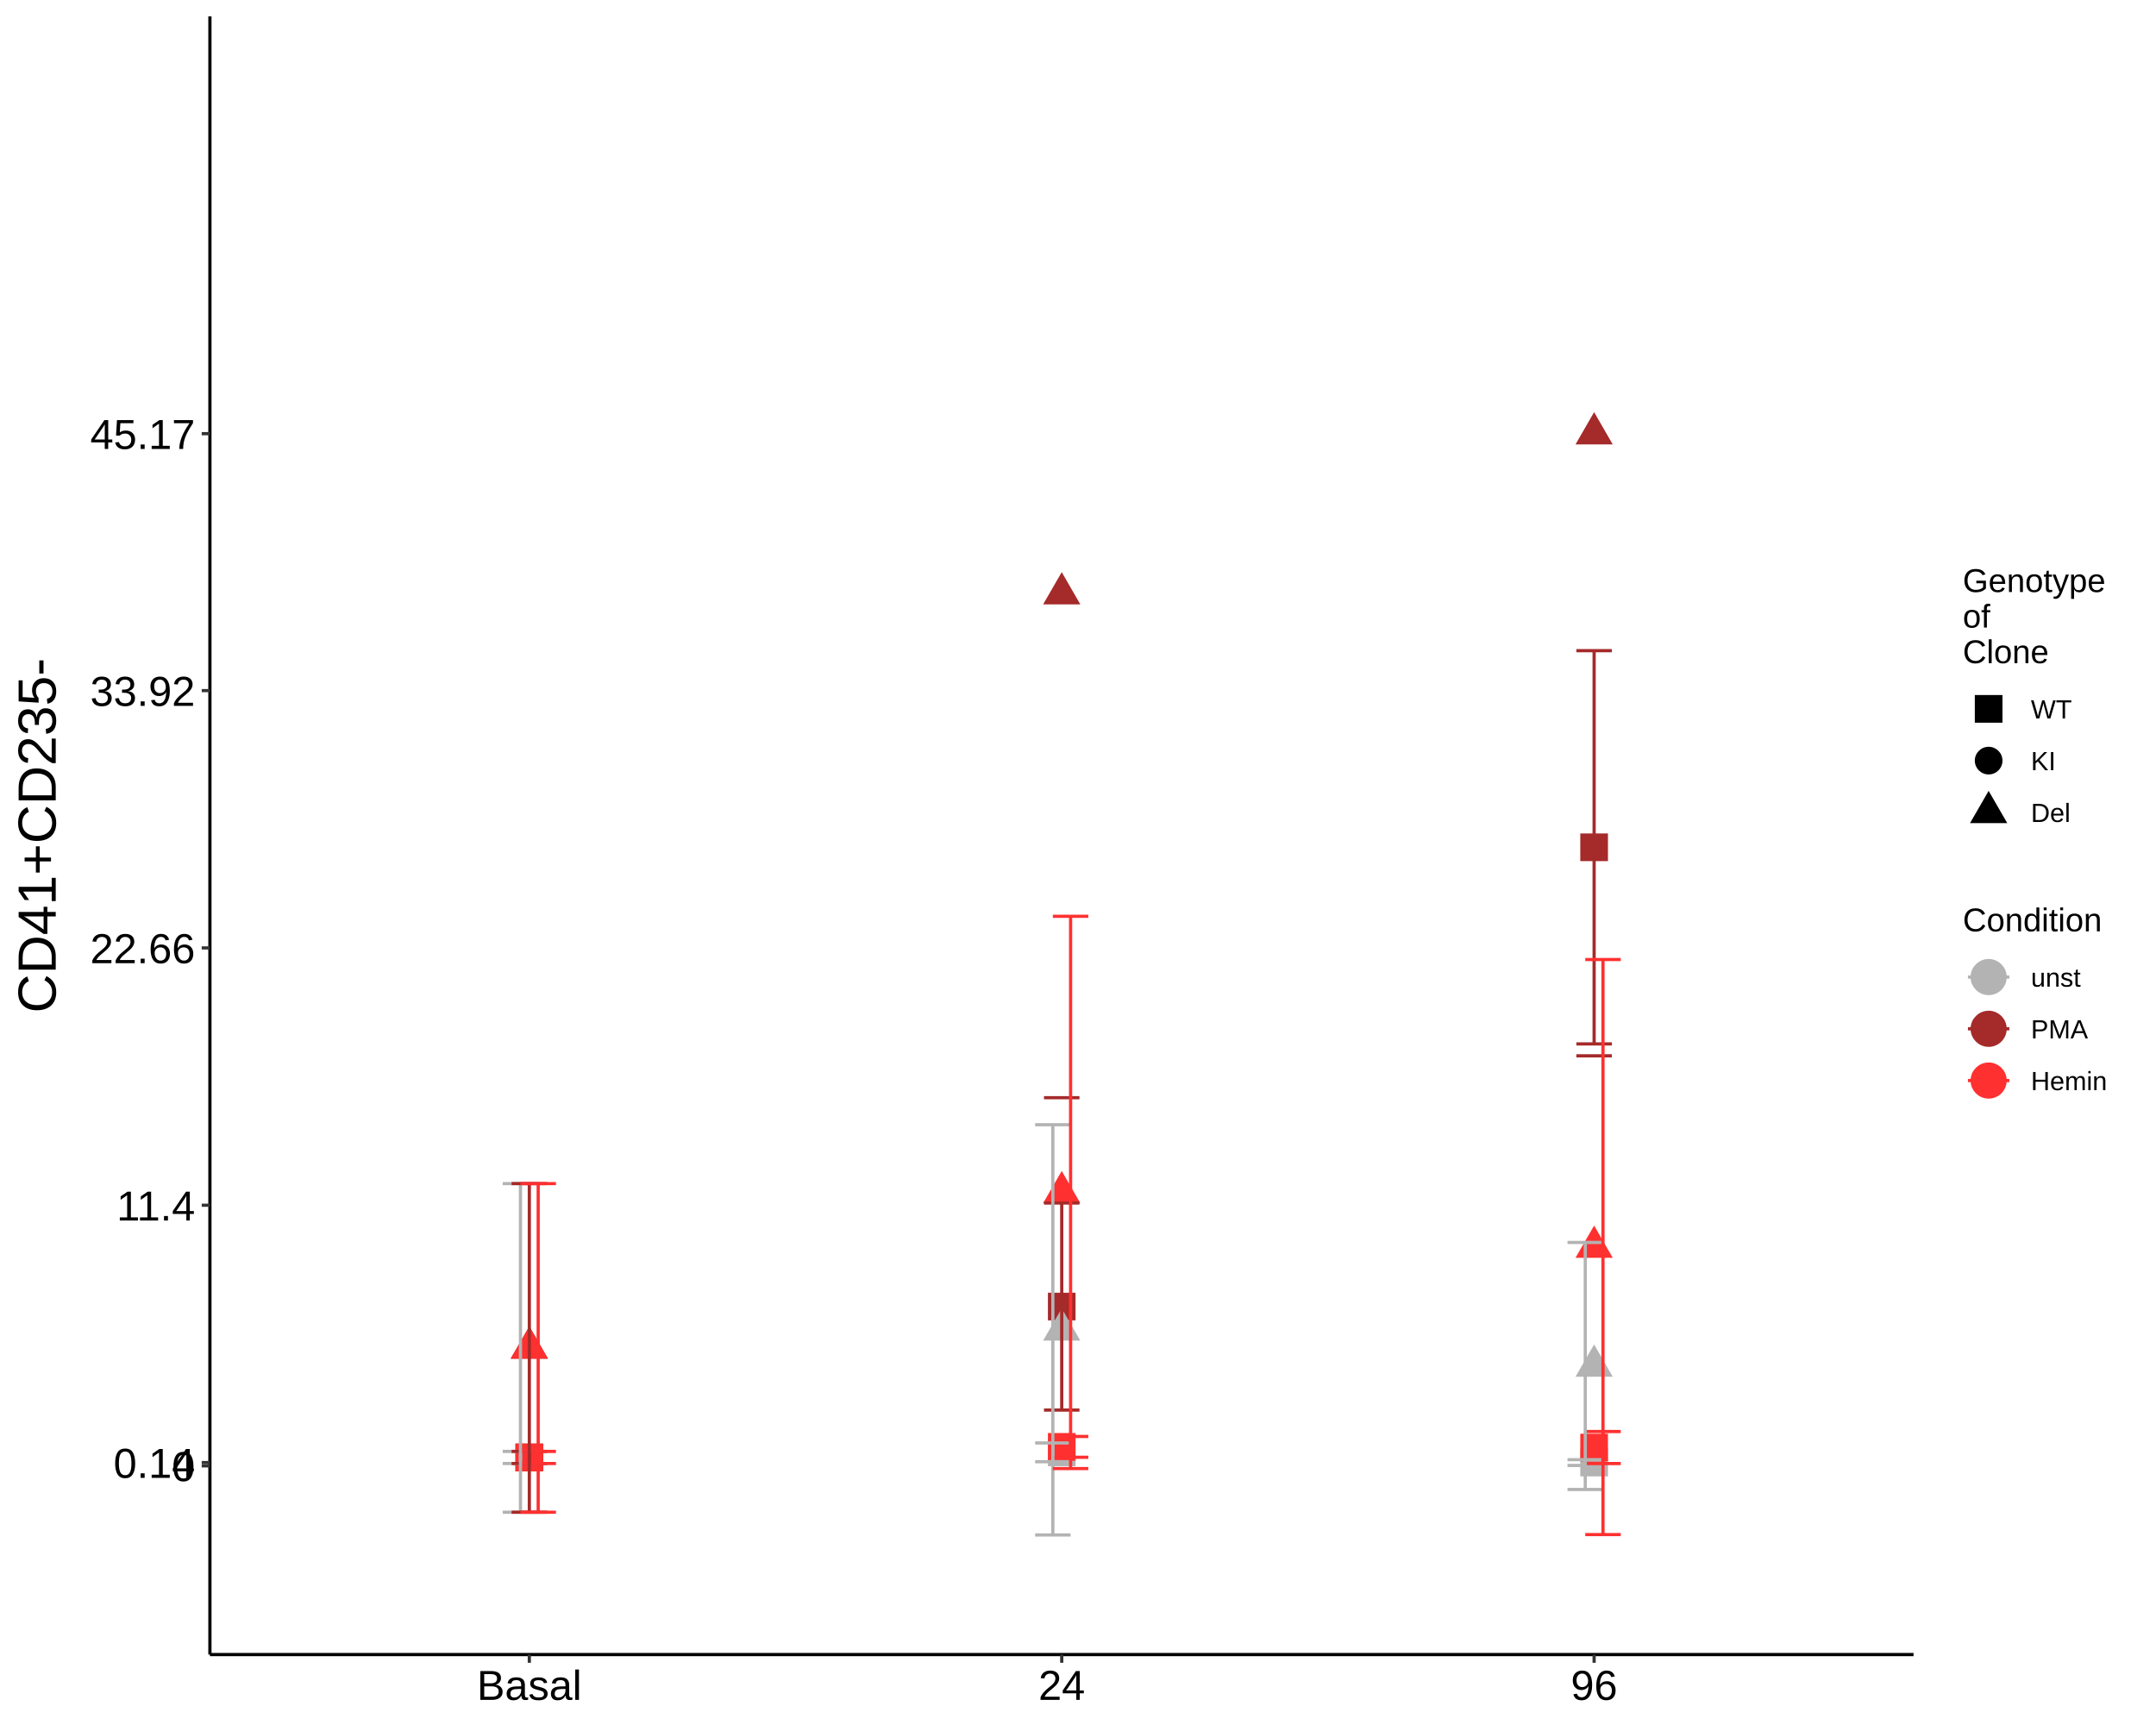
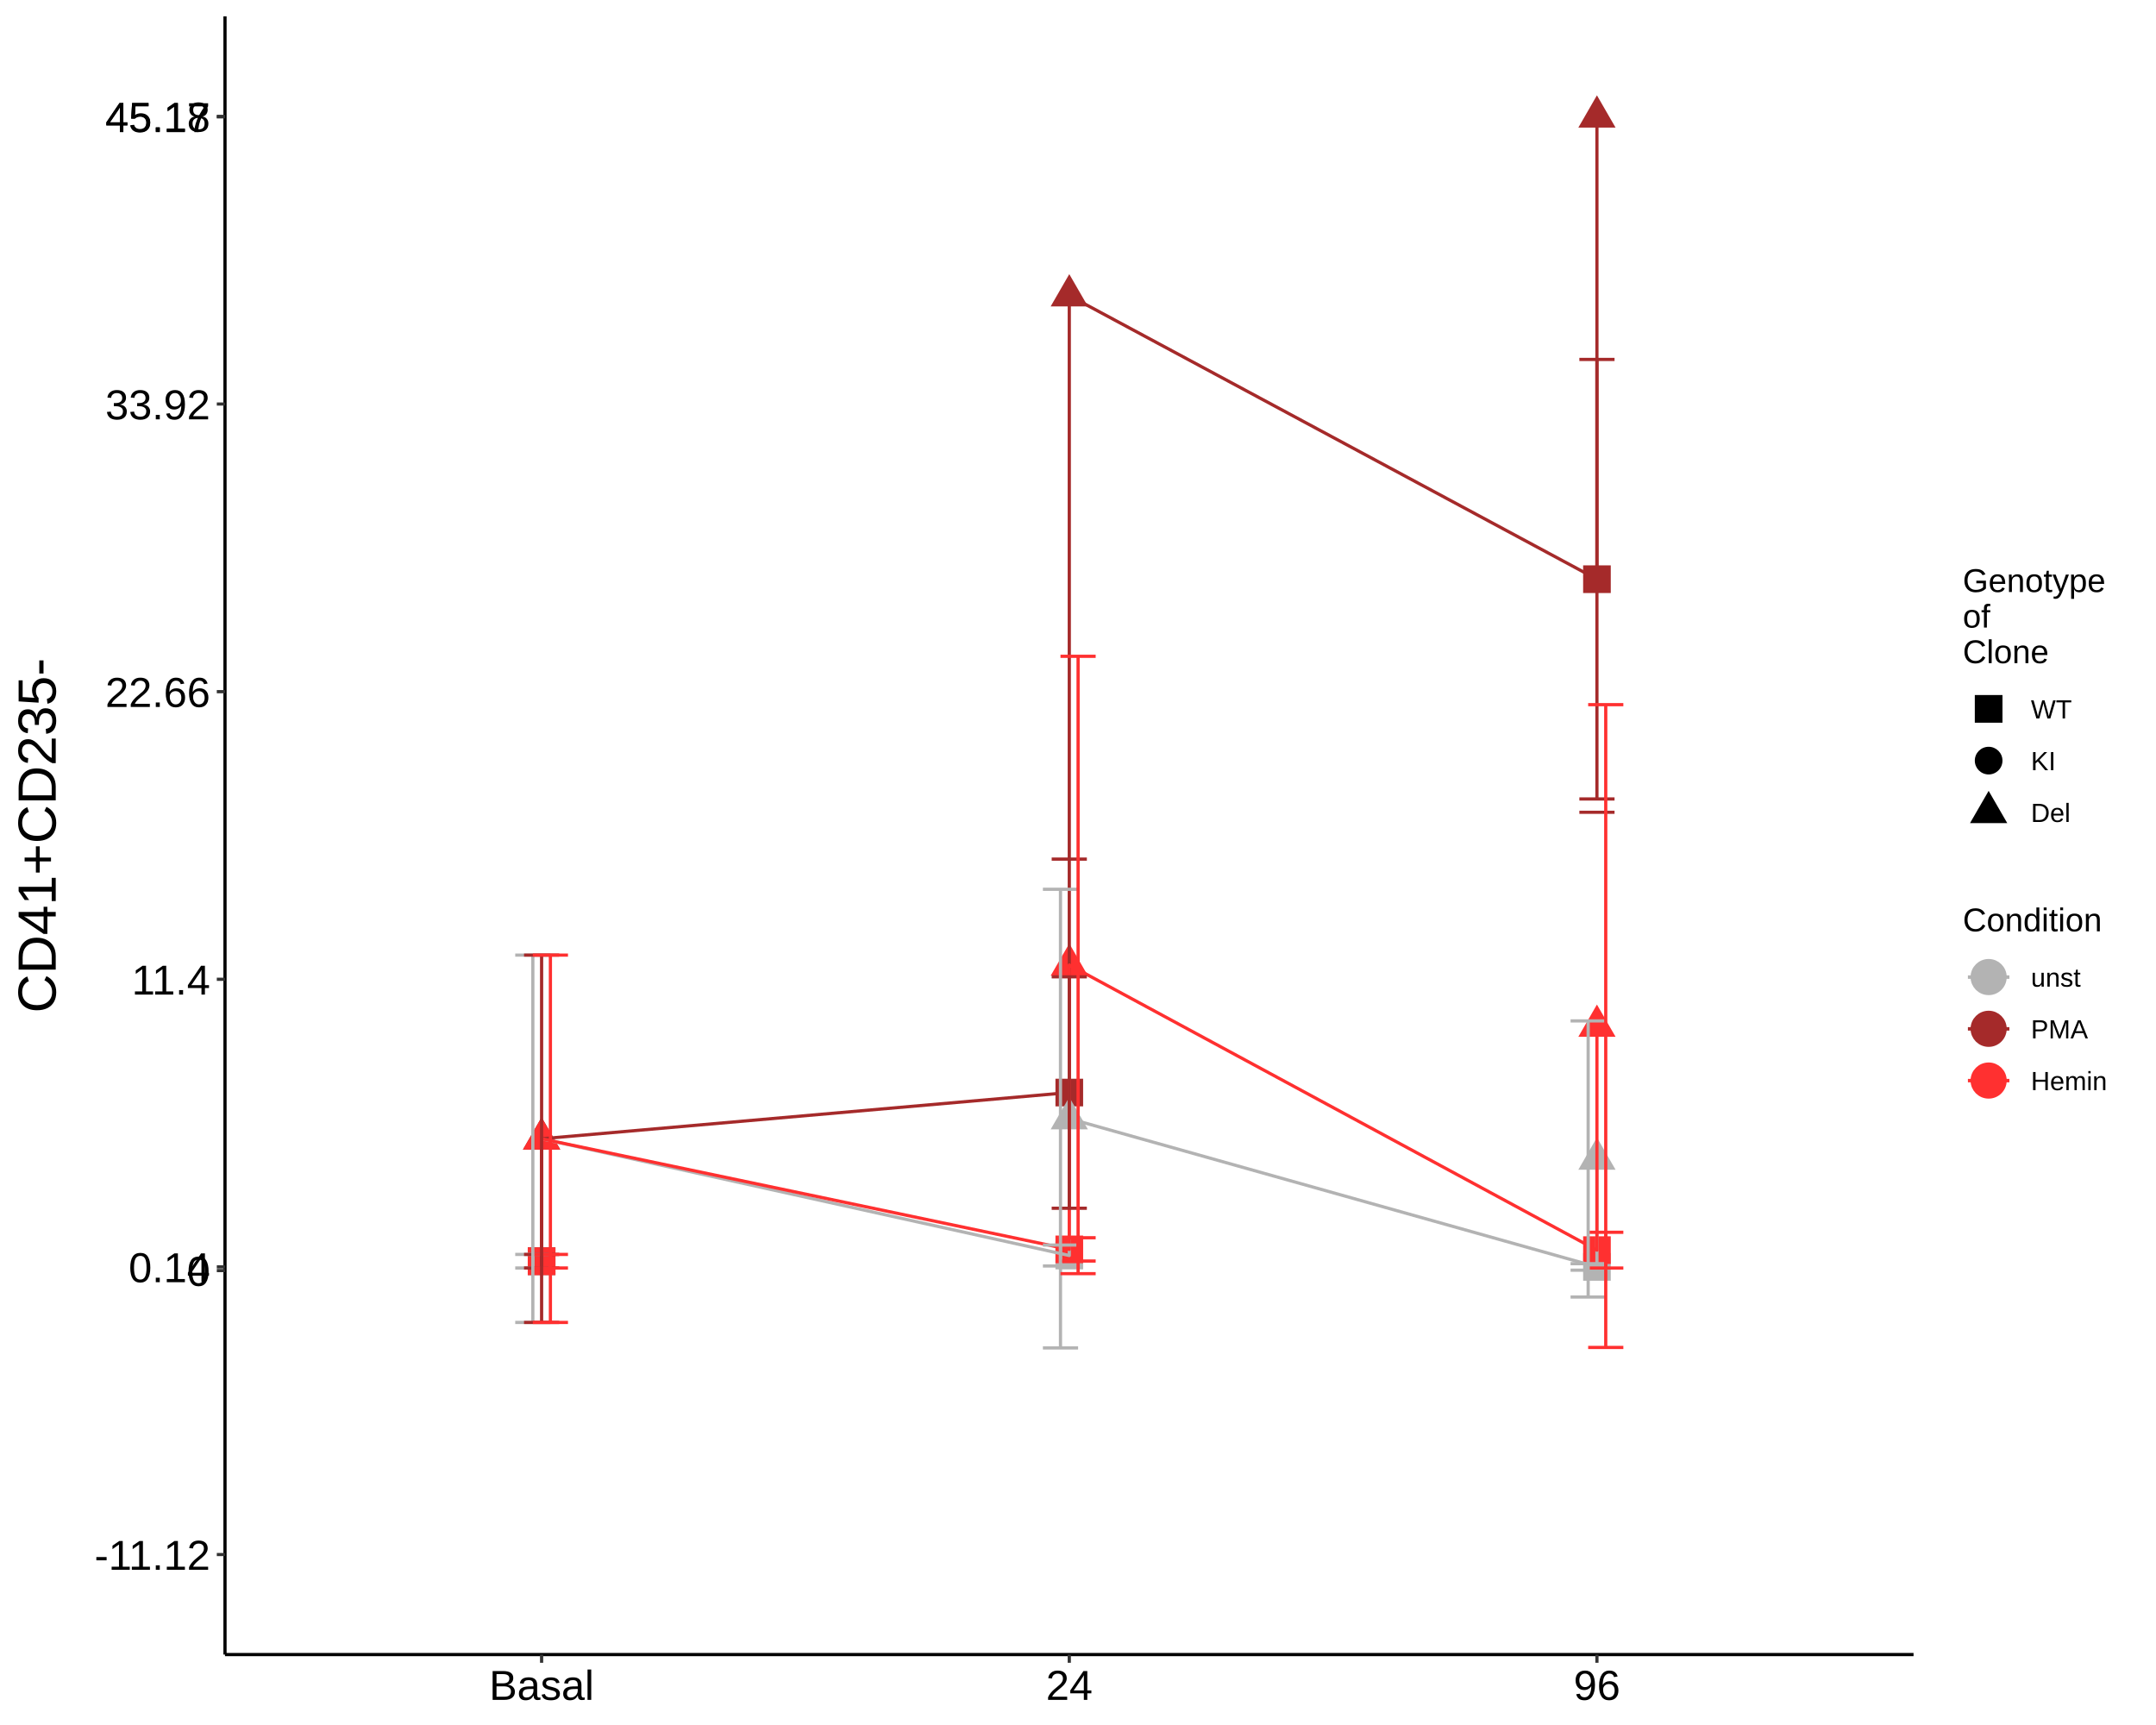
<svg xmlns="http://www.w3.org/2000/svg" class="svglite" width="720.00pt" height="576.00pt" viewBox="0 0 720.00 576.00">
  <defs>
    <style type="text/css">
    .svglite line, .svglite polyline, .svglite polygon, .svglite path, .svglite rect, .svglite circle {
      fill: none;
      stroke: #000000;
      stroke-linecap: round;
      stroke-linejoin: round;
      stroke-miterlimit: 10.00;
    }
  </style>
  </defs>
  <rect width="100%" height="100%" style="stroke: none; fill: #FFFFFF;" />
  <defs>
    <clipPath id="cpMC4wMHw3MjAuMDB8MC4wMHw1NzYuMDA=">
      <rect x="0.00" y="0.00" width="720.00" height="576.00" />
    </clipPath>
  </defs>
  <g clip-path="url(#cpMC4wMHw3MjAuMDB8MC4wMHw1NzYuMDA=)">
    <rect x="0" y="0.00" width="720.00" height="576.00" style="stroke-width: 1.07; stroke: #FFFFFF; fill: #FFFFFF;" />
  </g>
  <defs>
-     <clipPath id="cpNzAuMTB8NjM5LjAzfDUuNDh8NTUyLjQ4">
-       <rect x="70.10" y="5.48" width="568.94" height="547.00" />
+     <clipPath id="cpNzUuMTR8NjM5LjAzfDUuNDh8NTUyLjQ4">
+       <rect x="75.14" y="5.48" width="563.89" height="547.00" />
    </clipPath>
  </defs>
-   <g clip-path="url(#cpNzAuMTB8NjM5LjAzfDUuNDh8NTUyLjQ4)">
-     <rect x="70.10" y="5.48" width="568.94" height="547.00" style="stroke-width: 1.07; stroke: none; fill: #FFFFFF;" />
-     <polygon points="172.15,491.28 181.39,491.28 181.39,482.04 172.15,482.04 " style="stroke-width: 2.83; stroke: none; fill: #B3B3B3;" />
-     <polygon points="349.95,489.58 359.18,489.58 359.18,480.34 349.95,480.34 " style="stroke-width: 2.83; stroke: none; fill: #B3B3B3;" />
-     <polygon points="527.74,492.98 536.98,492.98 536.98,483.75 527.74,483.75 " style="stroke-width: 2.83; stroke: none; fill: #B3B3B3;" />
-     <polygon points="172.15,491.28 181.39,491.28 181.39,482.04 172.15,482.04 " style="stroke-width: 2.83; stroke: none; fill: #A52A2A;" />
-     <polygon points="349.95,440.89 359.18,440.89 359.18,431.66 349.95,431.66 " style="stroke-width: 2.83; stroke: none; fill: #A52A2A;" />
-     <polygon points="527.74,287.54 536.98,287.54 536.98,278.30 527.74,278.30 " style="stroke-width: 2.83; stroke: none; fill: #A52A2A;" />
-     <polygon points="172.15,491.28 181.39,491.28 181.39,482.04 172.15,482.04 " style="stroke-width: 2.83; stroke: none; fill: #FF3030;" />
-     <polygon points="349.95,487.75 359.18,487.75 359.18,478.51 349.95,478.51 " style="stroke-width: 2.83; stroke: none; fill: #FF3030;" />
-     <polygon points="527.74,487.97 536.98,487.97 536.98,478.74 527.74,478.74 " style="stroke-width: 2.83; stroke: none; fill: #FF3030;" />
-     <polygon points="176.77,442.90 182.99,453.68 170.55,453.68 " style="stroke-width: 2.83; stroke: none; fill: #B3B3B3;" />
-     <polygon points="354.57,436.88 360.78,447.65 348.35,447.65 " style="stroke-width: 2.83; stroke: none; fill: #B3B3B3;" />
-     <polygon points="532.36,448.93 538.58,459.71 526.14,459.71 " style="stroke-width: 2.83; stroke: none; fill: #B3B3B3;" />
-     <polygon points="176.77,442.90 182.99,453.68 170.55,453.68 " style="stroke-width: 2.83; stroke: none; fill: #A52A2A;" />
-     <polygon points="354.57,191.04 360.78,201.81 348.35,201.81 " style="stroke-width: 2.83; stroke: none; fill: #A52A2A;" />
-     <polygon points="532.36,137.62 538.58,148.40 526.14,148.40 " style="stroke-width: 2.83; stroke: none; fill: #A52A2A;" />
-     <polygon points="176.77,442.90 182.99,453.68 170.55,453.68 " style="stroke-width: 2.83; stroke: none; fill: #FF3030;" />
-     <polygon points="354.57,390.99 360.78,401.76 348.35,401.76 " style="stroke-width: 2.83; stroke: none; fill: #FF3030;" />
-     <polygon points="532.36,409.23 538.58,420.00 526.14,420.00 " style="stroke-width: 2.83; stroke: none; fill: #FF3030;" />
-     <polyline points="167.88,484.64 179.73,484.64 " style="stroke-width: 1.07; stroke: #B3B3B3; stroke-linecap: butt;" />
-     <polyline points="173.81,484.64 173.81,488.69 " style="stroke-width: 1.07; stroke: #B3B3B3; stroke-linecap: butt;" />
-     <polyline points="167.88,488.69 179.73,488.69 " style="stroke-width: 1.07; stroke: #B3B3B3; stroke-linecap: butt;" />
-     <polyline points="345.68,481.83 357.53,481.83 " style="stroke-width: 1.07; stroke: #B3B3B3; stroke-linecap: butt;" />
-     <polyline points="351.60,481.83 351.60,488.09 " style="stroke-width: 1.07; stroke: #B3B3B3; stroke-linecap: butt;" />
-     <polyline points="345.68,488.09 357.53,488.09 " style="stroke-width: 1.07; stroke: #B3B3B3; stroke-linecap: butt;" />
-     <polyline points="523.47,487.40 535.32,487.40 " style="stroke-width: 1.07; stroke: #B3B3B3; stroke-linecap: butt;" />
-     <polyline points="529.40,487.40 529.40,489.33 " style="stroke-width: 1.07; stroke: #B3B3B3; stroke-linecap: butt;" />
-     <polyline points="523.47,489.33 535.32,489.33 " style="stroke-width: 1.07; stroke: #B3B3B3; stroke-linecap: butt;" />
-     <polyline points="170.85,484.64 182.70,484.64 " style="stroke-width: 1.07; stroke: #A52A2A; stroke-linecap: butt;" />
-     <polyline points="176.77,484.64 176.77,488.69 " style="stroke-width: 1.07; stroke: #A52A2A; stroke-linecap: butt;" />
-     <polyline points="170.85,488.69 182.70,488.69 " style="stroke-width: 1.07; stroke: #A52A2A; stroke-linecap: butt;" />
-     <polyline points="348.64,401.71 360.49,401.71 " style="stroke-width: 1.07; stroke: #A52A2A; stroke-linecap: butt;" />
-     <polyline points="354.57,401.71 354.57,470.84 " style="stroke-width: 1.07; stroke: #A52A2A; stroke-linecap: butt;" />
-     <polyline points="348.64,470.84 360.49,470.84 " style="stroke-width: 1.07; stroke: #A52A2A; stroke-linecap: butt;" />
-     <polyline points="526.43,217.27 538.29,217.27 " style="stroke-width: 1.07; stroke: #A52A2A; stroke-linecap: butt;" />
-     <polyline points="532.36,217.27 532.36,348.57 " style="stroke-width: 1.07; stroke: #A52A2A; stroke-linecap: butt;" />
-     <polyline points="526.43,348.57 538.29,348.57 " style="stroke-width: 1.07; stroke: #A52A2A; stroke-linecap: butt;" />
-     <polyline points="173.81,484.64 185.66,484.64 " style="stroke-width: 1.07; stroke: #FF3030; stroke-linecap: butt;" />
-     <polyline points="179.73,484.64 179.73,488.69 " style="stroke-width: 1.07; stroke: #FF3030; stroke-linecap: butt;" />
-     <polyline points="173.81,488.69 185.66,488.69 " style="stroke-width: 1.07; stroke: #FF3030; stroke-linecap: butt;" />
-     <polyline points="351.60,479.65 363.45,479.65 " style="stroke-width: 1.07; stroke: #FF3030; stroke-linecap: butt;" />
-     <polyline points="357.53,479.65 357.53,486.60 " style="stroke-width: 1.07; stroke: #FF3030; stroke-linecap: butt;" />
-     <polyline points="351.60,486.60 363.45,486.60 " style="stroke-width: 1.07; stroke: #FF3030; stroke-linecap: butt;" />
-     <polyline points="529.40,478.01 541.25,478.01 " style="stroke-width: 1.07; stroke: #FF3030; stroke-linecap: butt;" />
-     <polyline points="535.32,478.01 535.32,488.70 " style="stroke-width: 1.07; stroke: #FF3030; stroke-linecap: butt;" />
-     <polyline points="529.40,488.70 541.25,488.70 " style="stroke-width: 1.07; stroke: #FF3030; stroke-linecap: butt;" />
-     <polyline points="167.88,395.22 179.73,395.22 " style="stroke-width: 1.07; stroke: #B3B3B3; stroke-linecap: butt;" />
-     <polyline points="173.81,395.22 173.81,504.95 " style="stroke-width: 1.07; stroke: #B3B3B3; stroke-linecap: butt;" />
-     <polyline points="167.88,504.95 179.73,504.95 " style="stroke-width: 1.07; stroke: #B3B3B3; stroke-linecap: butt;" />
-     <polyline points="345.68,375.56 357.53,375.56 " style="stroke-width: 1.07; stroke: #B3B3B3; stroke-linecap: butt;" />
-     <polyline points="351.60,375.56 351.60,512.55 " style="stroke-width: 1.07; stroke: #B3B3B3; stroke-linecap: butt;" />
-     <polyline points="345.68,512.55 357.53,512.55 " style="stroke-width: 1.07; stroke: #B3B3B3; stroke-linecap: butt;" />
-     <polyline points="523.47,414.87 535.32,414.87 " style="stroke-width: 1.07; stroke: #B3B3B3; stroke-linecap: butt;" />
-     <polyline points="529.40,414.87 529.40,497.35 " style="stroke-width: 1.07; stroke: #B3B3B3; stroke-linecap: butt;" />
-     <polyline points="523.47,497.35 535.32,497.35 " style="stroke-width: 1.07; stroke: #B3B3B3; stroke-linecap: butt;" />
-     <polyline points="170.85,395.22 182.70,395.22 " style="stroke-width: 1.07; stroke: #A52A2A; stroke-linecap: butt;" />
-     <polyline points="176.77,395.22 176.77,504.95 " style="stroke-width: 1.07; stroke: #A52A2A; stroke-linecap: butt;" />
-     <polyline points="170.85,504.95 182.70,504.95 " style="stroke-width: 1.07; stroke: #A52A2A; stroke-linecap: butt;" />
-     <polyline points="348.64,366.54 360.49,366.54 " style="stroke-width: 1.07; stroke: #A52A2A; stroke-linecap: butt;" />
-     <polyline points="526.43,352.55 538.29,352.55 " style="stroke-width: 1.07; stroke: #A52A2A; stroke-linecap: butt;" />
-     <polyline points="173.81,395.22 185.66,395.22 " style="stroke-width: 1.07; stroke: #FF3030; stroke-linecap: butt;" />
-     <polyline points="179.73,395.22 179.73,504.95 " style="stroke-width: 1.07; stroke: #FF3030; stroke-linecap: butt;" />
-     <polyline points="173.81,504.95 185.66,504.95 " style="stroke-width: 1.07; stroke: #FF3030; stroke-linecap: butt;" />
-     <polyline points="351.60,305.96 363.45,305.96 " style="stroke-width: 1.07; stroke: #FF3030; stroke-linecap: butt;" />
-     <polyline points="357.53,305.96 357.53,490.38 " style="stroke-width: 1.07; stroke: #FF3030; stroke-linecap: butt;" />
-     <polyline points="351.60,490.38 363.45,490.38 " style="stroke-width: 1.07; stroke: #FF3030; stroke-linecap: butt;" />
-     <polyline points="529.40,320.40 541.25,320.40 " style="stroke-width: 1.07; stroke: #FF3030; stroke-linecap: butt;" />
-     <polyline points="535.32,320.40 535.32,512.42 " style="stroke-width: 1.07; stroke: #FF3030; stroke-linecap: butt;" />
-     <polyline points="529.40,512.42 541.25,512.42 " style="stroke-width: 1.07; stroke: #FF3030; stroke-linecap: butt;" />
+   <g clip-path="url(#cpNzUuMTR8NjM5LjAzfDUuNDh8NTUyLjQ4)">
+     <rect x="75.14" y="5.48" width="563.89" height="547.00" style="stroke-width: 1.07; stroke: none; fill: #FFFFFF;" />
+     <polygon points="176.25,425.76 185.49,425.76 185.49,416.52 176.25,416.52 " style="stroke-width: 2.83; stroke: none; fill: #B3B3B3;" />
+     <polygon points="352.47,423.85 361.71,423.85 361.71,414.61 352.47,414.61 " style="stroke-width: 2.83; stroke: none; fill: #B3B3B3;" />
+     <polygon points="528.69,427.66 537.92,427.66 537.92,418.42 528.69,418.42 " style="stroke-width: 2.83; stroke: none; fill: #B3B3B3;" />
+     <polygon points="176.25,425.76 185.49,425.76 185.49,416.52 176.25,416.52 " style="stroke-width: 2.83; stroke: none; fill: #A52A2A;" />
+     <polygon points="352.47,369.43 361.71,369.43 361.71,360.20 352.47,360.20 " style="stroke-width: 2.83; stroke: none; fill: #A52A2A;" />
+     <polygon points="528.69,198.02 537.92,198.02 537.92,188.78 528.69,188.78 " style="stroke-width: 2.83; stroke: none; fill: #A52A2A;" />
+     <polygon points="176.25,425.76 185.49,425.76 185.49,416.52 176.25,416.52 " style="stroke-width: 2.83; stroke: none; fill: #FF3030;" />
+     <polygon points="352.47,421.80 361.71,421.80 361.71,412.57 352.47,412.57 " style="stroke-width: 2.83; stroke: none; fill: #FF3030;" />
+     <polygon points="528.69,422.06 537.92,422.06 537.92,412.82 528.69,412.82 " style="stroke-width: 2.83; stroke: none; fill: #FF3030;" />
+     <polygon points="180.87,373.07 187.09,383.84 174.65,383.84 " style="stroke-width: 2.83; stroke: none; fill: #B3B3B3;" />
+     <polygon points="357.09,366.33 363.31,377.11 350.87,377.11 " style="stroke-width: 2.83; stroke: none; fill: #B3B3B3;" />
+     <polygon points="533.30,379.81 539.52,390.58 527.09,390.58 " style="stroke-width: 2.83; stroke: none; fill: #B3B3B3;" />
+     <polygon points="180.87,373.07 187.09,383.84 174.65,383.84 " style="stroke-width: 2.83; stroke: none; fill: #A52A2A;" />
+     <polygon points="357.09,91.54 363.31,102.31 350.87,102.31 " style="stroke-width: 2.83; stroke: none; fill: #A52A2A;" />
+     <polygon points="533.30,31.83 539.52,42.61 527.09,42.61 " style="stroke-width: 2.83; stroke: none; fill: #A52A2A;" />
+     <polygon points="180.87,373.07 187.09,383.84 174.65,383.84 " style="stroke-width: 2.83; stroke: none; fill: #FF3030;" />
+     <polygon points="357.09,315.04 363.31,325.81 350.87,325.81 " style="stroke-width: 2.83; stroke: none; fill: #FF3030;" />
+     <polygon points="533.30,335.43 539.52,346.20 527.09,346.20 " style="stroke-width: 2.83; stroke: none; fill: #FF3030;" />
+     <polyline points="180.87,421.14 180.87,380.25 357.09,419.23 357.09,373.51 533.30,423.04 533.30,386.99 " style="stroke-width: 1.07; stroke: #B3B3B3; stroke-linecap: butt;" />
+     <polyline points="180.87,421.14 180.87,380.25 357.09,364.81 357.09,98.72 533.30,193.40 533.30,39.01 " style="stroke-width: 1.07; stroke: #A52A2A; stroke-linecap: butt;" />
+     <polyline points="180.87,421.14 180.87,380.25 357.09,417.19 357.09,322.22 533.30,417.44 533.30,342.61 " style="stroke-width: 1.07; stroke: #FF3030; stroke-linecap: butt;" />
+     <polyline points="172.06,418.87 183.81,418.87 " style="stroke-width: 1.07; stroke: #B3B3B3; stroke-linecap: butt;" />
+     <polyline points="177.94,418.87 177.94,423.40 " style="stroke-width: 1.07; stroke: #B3B3B3; stroke-linecap: butt;" />
+     <polyline points="172.06,423.40 183.81,423.40 " style="stroke-width: 1.07; stroke: #B3B3B3; stroke-linecap: butt;" />
+     <polyline points="348.28,415.73 360.03,415.73 " style="stroke-width: 1.07; stroke: #B3B3B3; stroke-linecap: butt;" />
+     <polyline points="354.15,415.73 354.15,422.73 " style="stroke-width: 1.07; stroke: #B3B3B3; stroke-linecap: butt;" />
+     <polyline points="348.28,422.73 360.03,422.73 " style="stroke-width: 1.07; stroke: #B3B3B3; stroke-linecap: butt;" />
+     <polyline points="524.49,421.96 536.24,421.96 " style="stroke-width: 1.07; stroke: #B3B3B3; stroke-linecap: butt;" />
+     <polyline points="530.37,421.96 530.37,424.12 " style="stroke-width: 1.07; stroke: #B3B3B3; stroke-linecap: butt;" />
+     <polyline points="524.49,424.12 536.24,424.12 " style="stroke-width: 1.07; stroke: #B3B3B3; stroke-linecap: butt;" />
+     <polyline points="175.00,418.87 186.75,418.87 " style="stroke-width: 1.07; stroke: #A52A2A; stroke-linecap: butt;" />
+     <polyline points="180.87,418.87 180.87,423.40 " style="stroke-width: 1.07; stroke: #A52A2A; stroke-linecap: butt;" />
+     <polyline points="175.00,423.40 186.75,423.40 " style="stroke-width: 1.07; stroke: #A52A2A; stroke-linecap: butt;" />
+     <polyline points="351.21,326.18 362.96,326.18 " style="stroke-width: 1.07; stroke: #A52A2A; stroke-linecap: butt;" />
+     <polyline points="357.09,326.18 357.09,403.45 " style="stroke-width: 1.07; stroke: #A52A2A; stroke-linecap: butt;" />
+     <polyline points="351.21,403.45 362.96,403.45 " style="stroke-width: 1.07; stroke: #A52A2A; stroke-linecap: butt;" />
+     <polyline points="527.43,120.02 539.18,120.02 " style="stroke-width: 1.07; stroke: #A52A2A; stroke-linecap: butt;" />
+     <polyline points="533.30,120.02 533.30,266.78 " style="stroke-width: 1.07; stroke: #A52A2A; stroke-linecap: butt;" />
+     <polyline points="527.43,266.78 539.18,266.78 " style="stroke-width: 1.07; stroke: #A52A2A; stroke-linecap: butt;" />
+     <polyline points="177.94,418.87 189.68,418.87 " style="stroke-width: 1.07; stroke: #FF3030; stroke-linecap: butt;" />
+     <polyline points="183.81,418.87 183.81,423.40 " style="stroke-width: 1.07; stroke: #FF3030; stroke-linecap: butt;" />
+     <polyline points="177.94,423.40 189.68,423.40 " style="stroke-width: 1.07; stroke: #FF3030; stroke-linecap: butt;" />
+     <polyline points="354.15,413.30 365.90,413.30 " style="stroke-width: 1.07; stroke: #FF3030; stroke-linecap: butt;" />
+     <polyline points="360.03,413.30 360.03,421.07 " style="stroke-width: 1.07; stroke: #FF3030; stroke-linecap: butt;" />
+     <polyline points="354.15,421.07 365.90,421.07 " style="stroke-width: 1.07; stroke: #FF3030; stroke-linecap: butt;" />
+     <polyline points="530.37,411.47 542.12,411.47 " style="stroke-width: 1.07; stroke: #FF3030; stroke-linecap: butt;" />
+     <polyline points="536.24,411.47 536.24,423.41 " style="stroke-width: 1.07; stroke: #FF3030; stroke-linecap: butt;" />
+     <polyline points="530.37,423.41 542.12,423.41 " style="stroke-width: 1.07; stroke: #FF3030; stroke-linecap: butt;" />
+     <polyline points="172.06,318.92 183.81,318.92 " style="stroke-width: 1.07; stroke: #B3B3B3; stroke-linecap: butt;" />
+     <polyline points="177.94,318.92 177.94,441.58 " style="stroke-width: 1.07; stroke: #B3B3B3; stroke-linecap: butt;" />
+     <polyline points="172.06,441.58 183.81,441.58 " style="stroke-width: 1.07; stroke: #B3B3B3; stroke-linecap: butt;" />
+     <polyline points="348.28,296.95 360.03,296.95 " style="stroke-width: 1.07; stroke: #B3B3B3; stroke-linecap: butt;" />
+     <polyline points="354.15,296.95 354.15,450.08 " style="stroke-width: 1.07; stroke: #B3B3B3; stroke-linecap: butt;" />
+     <polyline points="348.28,450.08 360.03,450.08 " style="stroke-width: 1.07; stroke: #B3B3B3; stroke-linecap: butt;" />
+     <polyline points="524.49,340.89 536.24,340.89 " style="stroke-width: 1.07; stroke: #B3B3B3; stroke-linecap: butt;" />
+     <polyline points="530.37,340.89 530.37,433.09 " style="stroke-width: 1.07; stroke: #B3B3B3; stroke-linecap: butt;" />
+     <polyline points="524.49,433.09 536.24,433.09 " style="stroke-width: 1.07; stroke: #B3B3B3; stroke-linecap: butt;" />
+     <polyline points="175.00,318.92 186.75,318.92 " style="stroke-width: 1.07; stroke: #A52A2A; stroke-linecap: butt;" />
+     <polyline points="180.87,318.92 180.87,441.58 " style="stroke-width: 1.07; stroke: #A52A2A; stroke-linecap: butt;" />
+     <polyline points="175.00,441.58 186.75,441.58 " style="stroke-width: 1.07; stroke: #A52A2A; stroke-linecap: butt;" />
+     <polyline points="351.21,286.87 362.96,286.87 " style="stroke-width: 1.07; stroke: #A52A2A; stroke-linecap: butt;" />
+     <polyline points="527.43,271.23 539.18,271.23 " style="stroke-width: 1.07; stroke: #A52A2A; stroke-linecap: butt;" />
+     <polyline points="177.94,318.92 189.68,318.92 " style="stroke-width: 1.07; stroke: #FF3030; stroke-linecap: butt;" />
+     <polyline points="183.81,318.92 183.81,441.58 " style="stroke-width: 1.07; stroke: #FF3030; stroke-linecap: butt;" />
+     <polyline points="177.94,441.58 189.68,441.58 " style="stroke-width: 1.07; stroke: #FF3030; stroke-linecap: butt;" />
+     <polyline points="354.15,219.15 365.90,219.15 " style="stroke-width: 1.07; stroke: #FF3030; stroke-linecap: butt;" />
+     <polyline points="360.03,219.15 360.03,425.29 " style="stroke-width: 1.07; stroke: #FF3030; stroke-linecap: butt;" />
+     <polyline points="354.15,425.29 365.90,425.29 " style="stroke-width: 1.07; stroke: #FF3030; stroke-linecap: butt;" />
+     <polyline points="530.37,235.29 542.12,235.29 " style="stroke-width: 1.07; stroke: #FF3030; stroke-linecap: butt;" />
+     <polyline points="536.24,235.29 536.24,449.93 " style="stroke-width: 1.07; stroke: #FF3030; stroke-linecap: butt;" />
+     <polyline points="530.37,449.93 542.12,449.93 " style="stroke-width: 1.07; stroke: #FF3030; stroke-linecap: butt;" />
  </g>
  <g clip-path="url(#cpMC4wMHw3MjAuMDB8MC4wMHw1NzYuMDA=)">
-     <polyline points="70.10,552.48 70.10,5.48 " style="stroke-width: 1.07; stroke-linecap: butt;" />
-     <text x="65.16" y="494.56" text-anchor="end" style="font-size: 14.00px; font-family: Arimo;" textLength="8.91px" lengthAdjust="spacingAndGlyphs">0</text>
-     <text x="65.16" y="493.47" text-anchor="end" style="font-size: 14.00px; font-family: Arimo;" textLength="31.17px" lengthAdjust="spacingAndGlyphs">0.14</text>
-     <text x="65.16" y="407.55" text-anchor="end" style="font-size: 14.00px; font-family: Arimo;" textLength="31.17px" lengthAdjust="spacingAndGlyphs">11.4</text>
-     <text x="65.16" y="321.62" text-anchor="end" style="font-size: 14.00px; font-family: Arimo;" textLength="40.08px" lengthAdjust="spacingAndGlyphs">22.66</text>
-     <text x="65.16" y="235.70" text-anchor="end" style="font-size: 14.00px; font-family: Arimo;" textLength="40.08px" lengthAdjust="spacingAndGlyphs">33.92</text>
-     <text x="65.16" y="149.91" text-anchor="end" style="font-size: 14.00px; font-family: Arimo;" textLength="40.08px" lengthAdjust="spacingAndGlyphs">45.17</text>
-     <polyline points="67.36,489.46 70.10,489.46 " style="stroke-width: 1.07; stroke: #333333; stroke-linecap: butt;" />
-     <polyline points="67.36,488.37 70.10,488.37 " style="stroke-width: 1.07; stroke: #333333; stroke-linecap: butt;" />
-     <polyline points="67.36,402.44 70.10,402.44 " style="stroke-width: 1.07; stroke: #333333; stroke-linecap: butt;" />
-     <polyline points="67.36,316.52 70.10,316.52 " style="stroke-width: 1.07; stroke: #333333; stroke-linecap: butt;" />
-     <polyline points="67.36,230.60 70.10,230.60 " style="stroke-width: 1.07; stroke: #333333; stroke-linecap: butt;" />
-     <polyline points="67.36,144.80 70.10,144.80 " style="stroke-width: 1.07; stroke: #333333; stroke-linecap: butt;" />
-     <polyline points="70.10,552.48 639.03,552.48 " style="stroke-width: 1.07; stroke-linecap: butt;" />
-     <polyline points="176.77,555.22 176.77,552.48 " style="stroke-width: 1.07; stroke: #333333; stroke-linecap: butt;" />
-     <polyline points="354.57,555.22 354.57,552.48 " style="stroke-width: 1.07; stroke: #333333; stroke-linecap: butt;" />
-     <polyline points="532.36,555.22 532.36,552.48 " style="stroke-width: 1.07; stroke: #333333; stroke-linecap: butt;" />
-     <text x="176.77" y="567.61" text-anchor="middle" style="font-size: 14.00px; font-family: Arimo;" textLength="37.94px" lengthAdjust="spacingAndGlyphs">Basal</text>
-     <text x="354.57" y="567.61" text-anchor="middle" style="font-size: 14.00px; font-family: Arimo;" textLength="17.81px" lengthAdjust="spacingAndGlyphs">24</text>
-     <text x="532.36" y="567.61" text-anchor="middle" style="font-size: 14.00px; font-family: Arimo;" textLength="17.81px" lengthAdjust="spacingAndGlyphs">96</text>
+     <polyline points="75.14,552.48 75.14,5.48 " style="stroke-width: 1.07; stroke-linecap: butt;" />
+     <text x="70.21" y="524.19" text-anchor="end" style="font-size: 14.00px; font-family: Arimo;" textLength="45.12px" lengthAdjust="spacingAndGlyphs">-11.12</text>
+     <text x="70.21" y="429.37" text-anchor="end" style="font-size: 14.00px; font-family: Arimo;" textLength="8.91px" lengthAdjust="spacingAndGlyphs">0</text>
+     <text x="70.21" y="428.14" text-anchor="end" style="font-size: 14.00px; font-family: Arimo;" textLength="31.17px" lengthAdjust="spacingAndGlyphs">0.14</text>
+     <text x="70.21" y="332.10" text-anchor="end" style="font-size: 14.00px; font-family: Arimo;" textLength="31.17px" lengthAdjust="spacingAndGlyphs">11.4</text>
+     <text x="70.21" y="236.06" text-anchor="end" style="font-size: 14.00px; font-family: Arimo;" textLength="40.08px" lengthAdjust="spacingAndGlyphs">22.66</text>
+     <text x="70.21" y="140.02" text-anchor="end" style="font-size: 14.00px; font-family: Arimo;" textLength="40.08px" lengthAdjust="spacingAndGlyphs">33.92</text>
+     <text x="70.21" y="44.12" text-anchor="end" style="font-size: 14.00px; font-family: Arimo;" textLength="40.08px" lengthAdjust="spacingAndGlyphs">45.17</text>
+     <text x="70.21" y="43.97" text-anchor="end" style="font-size: 14.00px; font-family: Arimo;" textLength="40.08px" lengthAdjust="spacingAndGlyphs">45.18</text>
+     <polyline points="72.40,519.08 75.14,519.08 " style="stroke-width: 1.07; stroke: #333333; stroke-linecap: butt;" />
+     <polyline points="72.40,424.26 75.14,424.26 " style="stroke-width: 1.07; stroke: #333333; stroke-linecap: butt;" />
+     <polyline points="72.40,423.04 75.14,423.04 " style="stroke-width: 1.07; stroke: #333333; stroke-linecap: butt;" />
+     <polyline points="72.40,327.00 75.14,327.00 " style="stroke-width: 1.07; stroke: #333333; stroke-linecap: butt;" />
+     <polyline points="72.40,230.96 75.14,230.96 " style="stroke-width: 1.07; stroke: #333333; stroke-linecap: butt;" />
+     <polyline points="72.40,134.91 75.14,134.91 " style="stroke-width: 1.07; stroke: #333333; stroke-linecap: butt;" />
+     <polyline points="72.40,39.01 75.14,39.01 " style="stroke-width: 1.07; stroke: #333333; stroke-linecap: butt;" />
+     <polyline points="72.40,38.87 75.14,38.87 " style="stroke-width: 1.07; stroke: #333333; stroke-linecap: butt;" />
+     <polyline points="75.14,552.48 639.03,552.48 " style="stroke-width: 1.07; stroke-linecap: butt;" />
+     <polyline points="180.87,555.22 180.87,552.48 " style="stroke-width: 1.07; stroke: #333333; stroke-linecap: butt;" />
+     <polyline points="357.09,555.22 357.09,552.48 " style="stroke-width: 1.07; stroke: #333333; stroke-linecap: butt;" />
+     <polyline points="533.30,555.22 533.30,552.48 " style="stroke-width: 1.07; stroke: #333333; stroke-linecap: butt;" />
+     <text x="180.87" y="567.61" text-anchor="middle" style="font-size: 14.00px; font-family: Arimo;" textLength="37.94px" lengthAdjust="spacingAndGlyphs">Basal</text>
+     <text x="357.09" y="567.61" text-anchor="middle" style="font-size: 14.00px; font-family: Arimo;" textLength="17.81px" lengthAdjust="spacingAndGlyphs">24</text>
+     <text x="533.30" y="567.61" text-anchor="middle" style="font-size: 14.00px; font-family: Arimo;" textLength="17.81px" lengthAdjust="spacingAndGlyphs">96</text>
    <text transform="translate(18.61,278.98) rotate(-90)" text-anchor="middle" style="font-size: 18.00px; font-family: Arimo;" textLength="131.72px" lengthAdjust="spacingAndGlyphs">CD41+CD235-</text>
    <rect x="649.99" y="183.03" width="64.53" height="102.35" style="stroke-width: 1.07; stroke: none; fill: #FFFFFF;" />
    <text x="655.47" y="197.68" style="font-size: 11.00px; font-family: Arimo;" textLength="53.57px" lengthAdjust="spacingAndGlyphs">Genotype</text>
    <text x="655.47" y="209.56" style="font-size: 11.00px; font-family: Arimo;" textLength="10.61px" lengthAdjust="spacingAndGlyphs">of</text>
    <text x="655.47" y="221.44" style="font-size: 11.00px; font-family: Arimo;" textLength="31.21px" lengthAdjust="spacingAndGlyphs">Clone</text>
    <polygon points="659.49,241.32 668.73,241.32 668.73,232.08 659.49,232.08 " style="stroke-width: 2.83; stroke: none; fill: #000000;" />
    <circle cx="664.11" cy="253.98" r="4.62" style="stroke-width: 2.83; stroke: none; fill: #000000;" />
    <polygon points="664.11,264.08 670.33,274.85 657.89,274.85 " style="stroke-width: 2.83; stroke: none; fill: #000000;" />
    <text x="678.23" y="239.91" style="font-size: 8.80px; font-family: Arimo;" textLength="14.07px" lengthAdjust="spacingAndGlyphs">WT</text>
    <text x="678.23" y="257.19" style="font-size: 8.80px; font-family: Arimo;" textLength="8.36px" lengthAdjust="spacingAndGlyphs">KI</text>
    <text x="678.23" y="274.47" style="font-size: 8.80px; font-family: Arimo;" textLength="14.64px" lengthAdjust="spacingAndGlyphs">Del</text>
    <rect x="649.99" y="296.34" width="63.46" height="78.59" style="stroke-width: 1.07; stroke: none; fill: #FFFFFF;" />
    <text x="655.47" y="310.98" style="font-size: 11.00px; font-family: Arimo;" textLength="52.50px" lengthAdjust="spacingAndGlyphs">Condition</text>
    <circle cx="664.11" cy="326.25" r="4.62" style="stroke-width: 2.83; stroke: #B3B3B3; fill: #B3B3B3;" />
    <line x1="657.20" y1="326.25" x2="671.03" y2="326.25" style="stroke-width: 1.07; stroke: #B3B3B3; stroke-linecap: butt;" />
+     <line x1="657.20" y1="326.25" x2="671.03" y2="326.25" style="stroke-width: 1.07; stroke: #B3B3B3; stroke-linecap: butt;" />
    <circle cx="664.11" cy="343.53" r="4.62" style="stroke-width: 2.83; stroke: #A52A2A; fill: #A52A2A;" />
    <line x1="657.20" y1="343.53" x2="671.03" y2="343.53" style="stroke-width: 1.07; stroke: #A52A2A; stroke-linecap: butt;" />
+     <line x1="657.20" y1="343.53" x2="671.03" y2="343.53" style="stroke-width: 1.07; stroke: #A52A2A; stroke-linecap: butt;" />
    <circle cx="664.11" cy="360.81" r="4.62" style="stroke-width: 2.83; stroke: #FF3030; fill: #FF3030;" />
+     <line x1="657.20" y1="360.81" x2="671.03" y2="360.81" style="stroke-width: 1.07; stroke: #FF3030; stroke-linecap: butt;" />
    <line x1="657.20" y1="360.81" x2="671.03" y2="360.81" style="stroke-width: 1.07; stroke: #FF3030; stroke-linecap: butt;" />
    <text x="678.23" y="329.46" style="font-size: 8.80px; font-family: Arimo;" textLength="19.18px" lengthAdjust="spacingAndGlyphs">unst</text>
    <text x="678.23" y="346.74" style="font-size: 8.80px; font-family: Arimo;" textLength="18.91px" lengthAdjust="spacingAndGlyphs">PMA</text>
    <text x="678.23" y="364.02" style="font-size: 8.80px; font-family: Arimo;" textLength="28.62px" lengthAdjust="spacingAndGlyphs">Hemin</text>
  </g>
</svg>
